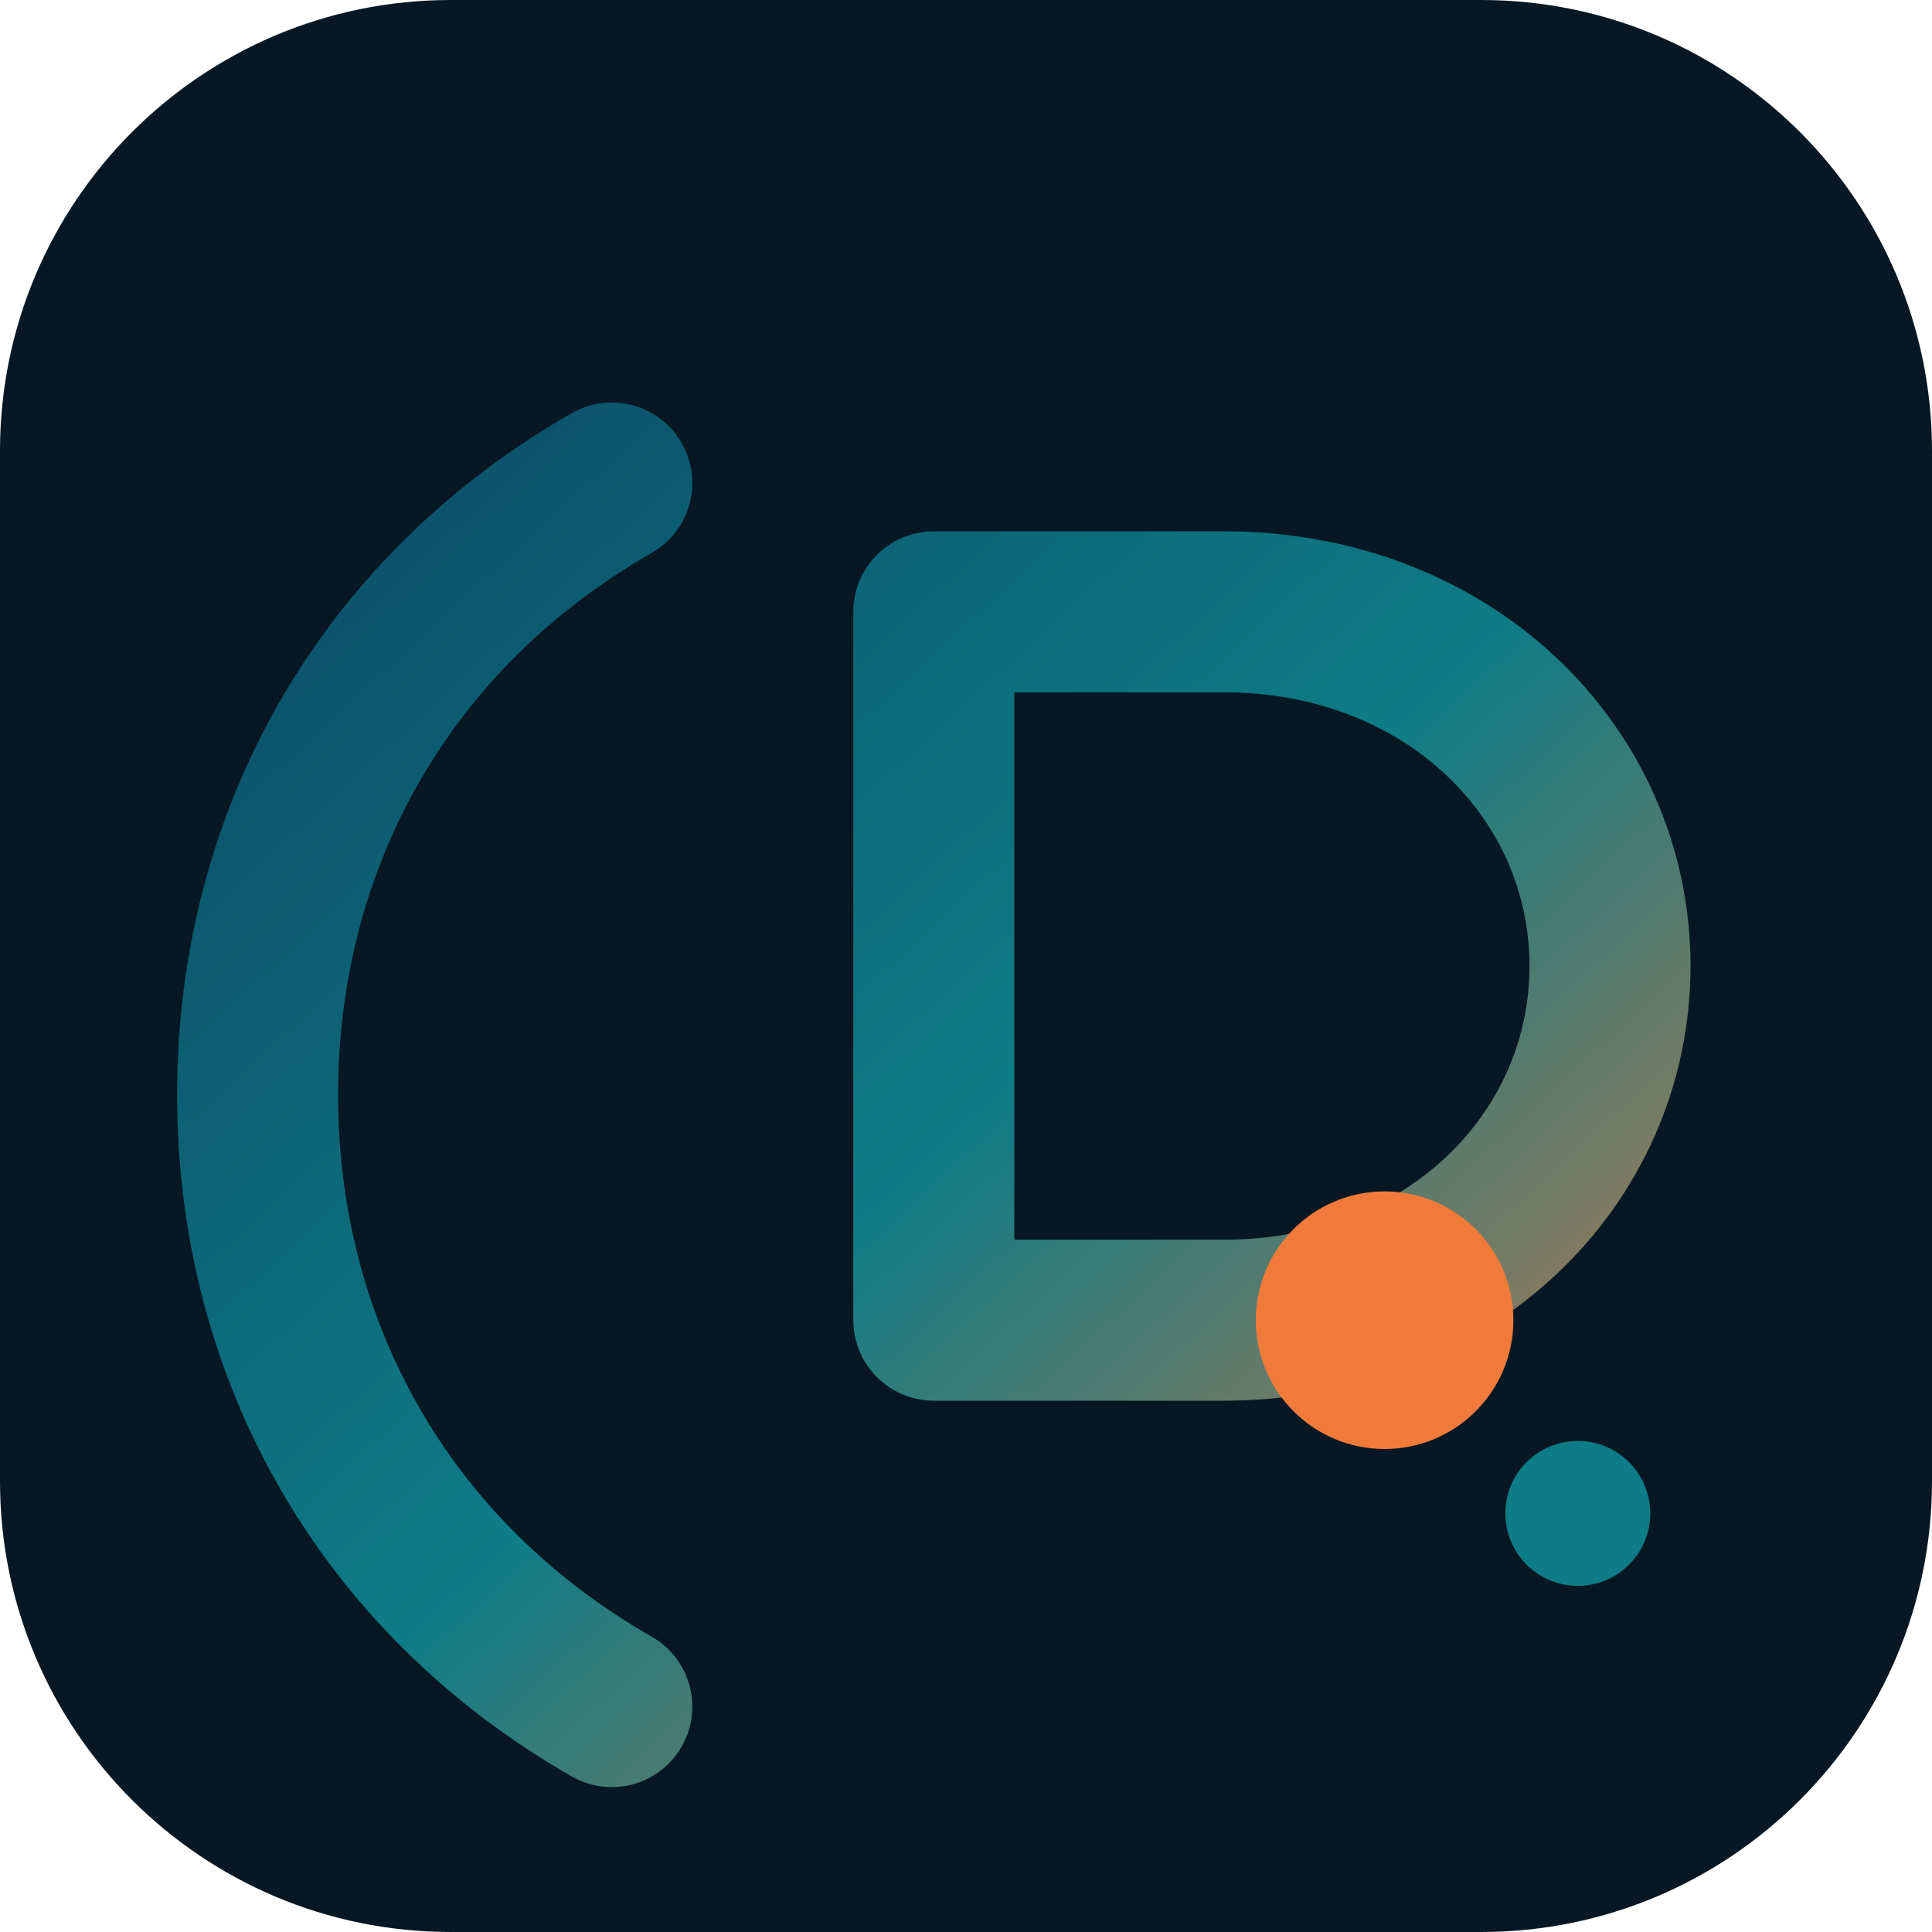
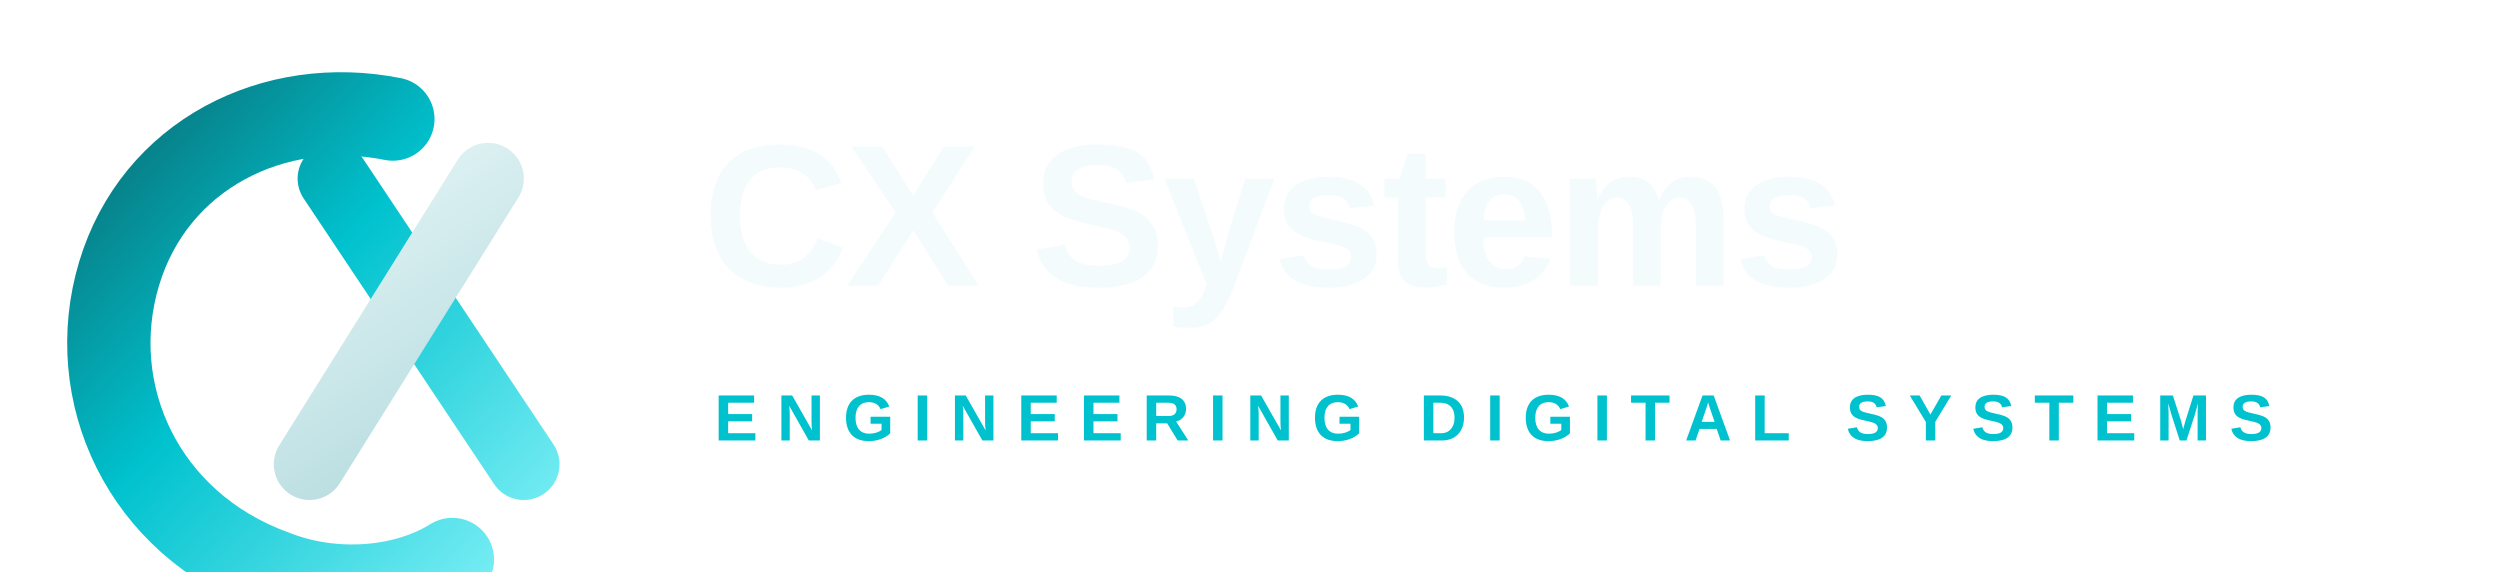
- <svg xmlns="http://www.w3.org/2000/svg" viewBox="0 0 120 120" fill="none" role="img" aria-label="CX Systems">
+ <svg xmlns="http://www.w3.org/2000/svg" viewBox="0 0 420 96" fill="none" role="img" aria-label="CX Systems">
  <defs>
-     <linearGradient id="cxGrad" x1="12" y1="8" x2="108" y2="112" gradientUnits="userSpaceOnUse">
-       <stop stop-color="#0B3D5C" />
-       <stop offset="0.55" stop-color="#0E7C86" />
-       <stop offset="1" stop-color="#F07A3A" />
+     <linearGradient id="cxRibbon" x1="8" y1="12" x2="86" y2="84" gradientUnits="userSpaceOnUse">
+       <stop stop-color="#0A6B72" />
+       <stop offset="0.45" stop-color="#00C2CE" />
+       <stop offset="1" stop-color="#7AEEF5" />
+     </linearGradient>
+     <linearGradient id="cxX" x1="48" y1="18" x2="88" y2="78" gradientUnits="userSpaceOnUse">
+       <stop stop-color="#E8F7F8" />
+       <stop offset="1" stop-color="#A8D4D8" />
    </linearGradient>
  </defs>
-   <rect width="120" height="120" rx="28" fill="#071824" />
-   <path d="M38 30c-14 8-22 22-22 38s8 30 22 38" stroke="url(#cxGrad)" stroke-width="10" stroke-linecap="round" />
-   <path d="M58 38h18c14 0 24 10 24 22s-10 22-24 22H58V38z" stroke="url(#cxGrad)" stroke-width="10" stroke-linejoin="round" />
-   <circle cx="86" cy="82" r="8" fill="#F07A3A" />
-   <circle cx="98" cy="94" r="4.5" fill="#0E7C86" />
+   <g transform="translate(4 8)">
+     <path d="M62 12C42 8 22 18 16 38c-6 20 4 42 26 50 10 4 22 3 30-2" stroke="url(#cxRibbon)" stroke-width="14" stroke-linecap="round" fill="none" />
+     <path d="M52 22L84 70" stroke="url(#cxRibbon)" stroke-width="12" stroke-linecap="round" />
+     <path d="M78 22L48 70" stroke="url(#cxX)" stroke-width="12" stroke-linecap="round" />
+   </g>
+   <text x="118" y="48" fill="#F4FBFC" font-family="Segoe UI, Helvetica Neue, Arial, sans-serif" font-size="34" font-weight="700" letter-spacing="-0.5">CX Systems</text>
+   <text x="120" y="74" fill="#00C2CE" font-family="Segoe UI, Helvetica Neue, Arial, sans-serif" font-size="11" font-weight="600" letter-spacing="3.2">ENGINEERING DIGITAL SYSTEMS</text>
</svg>
